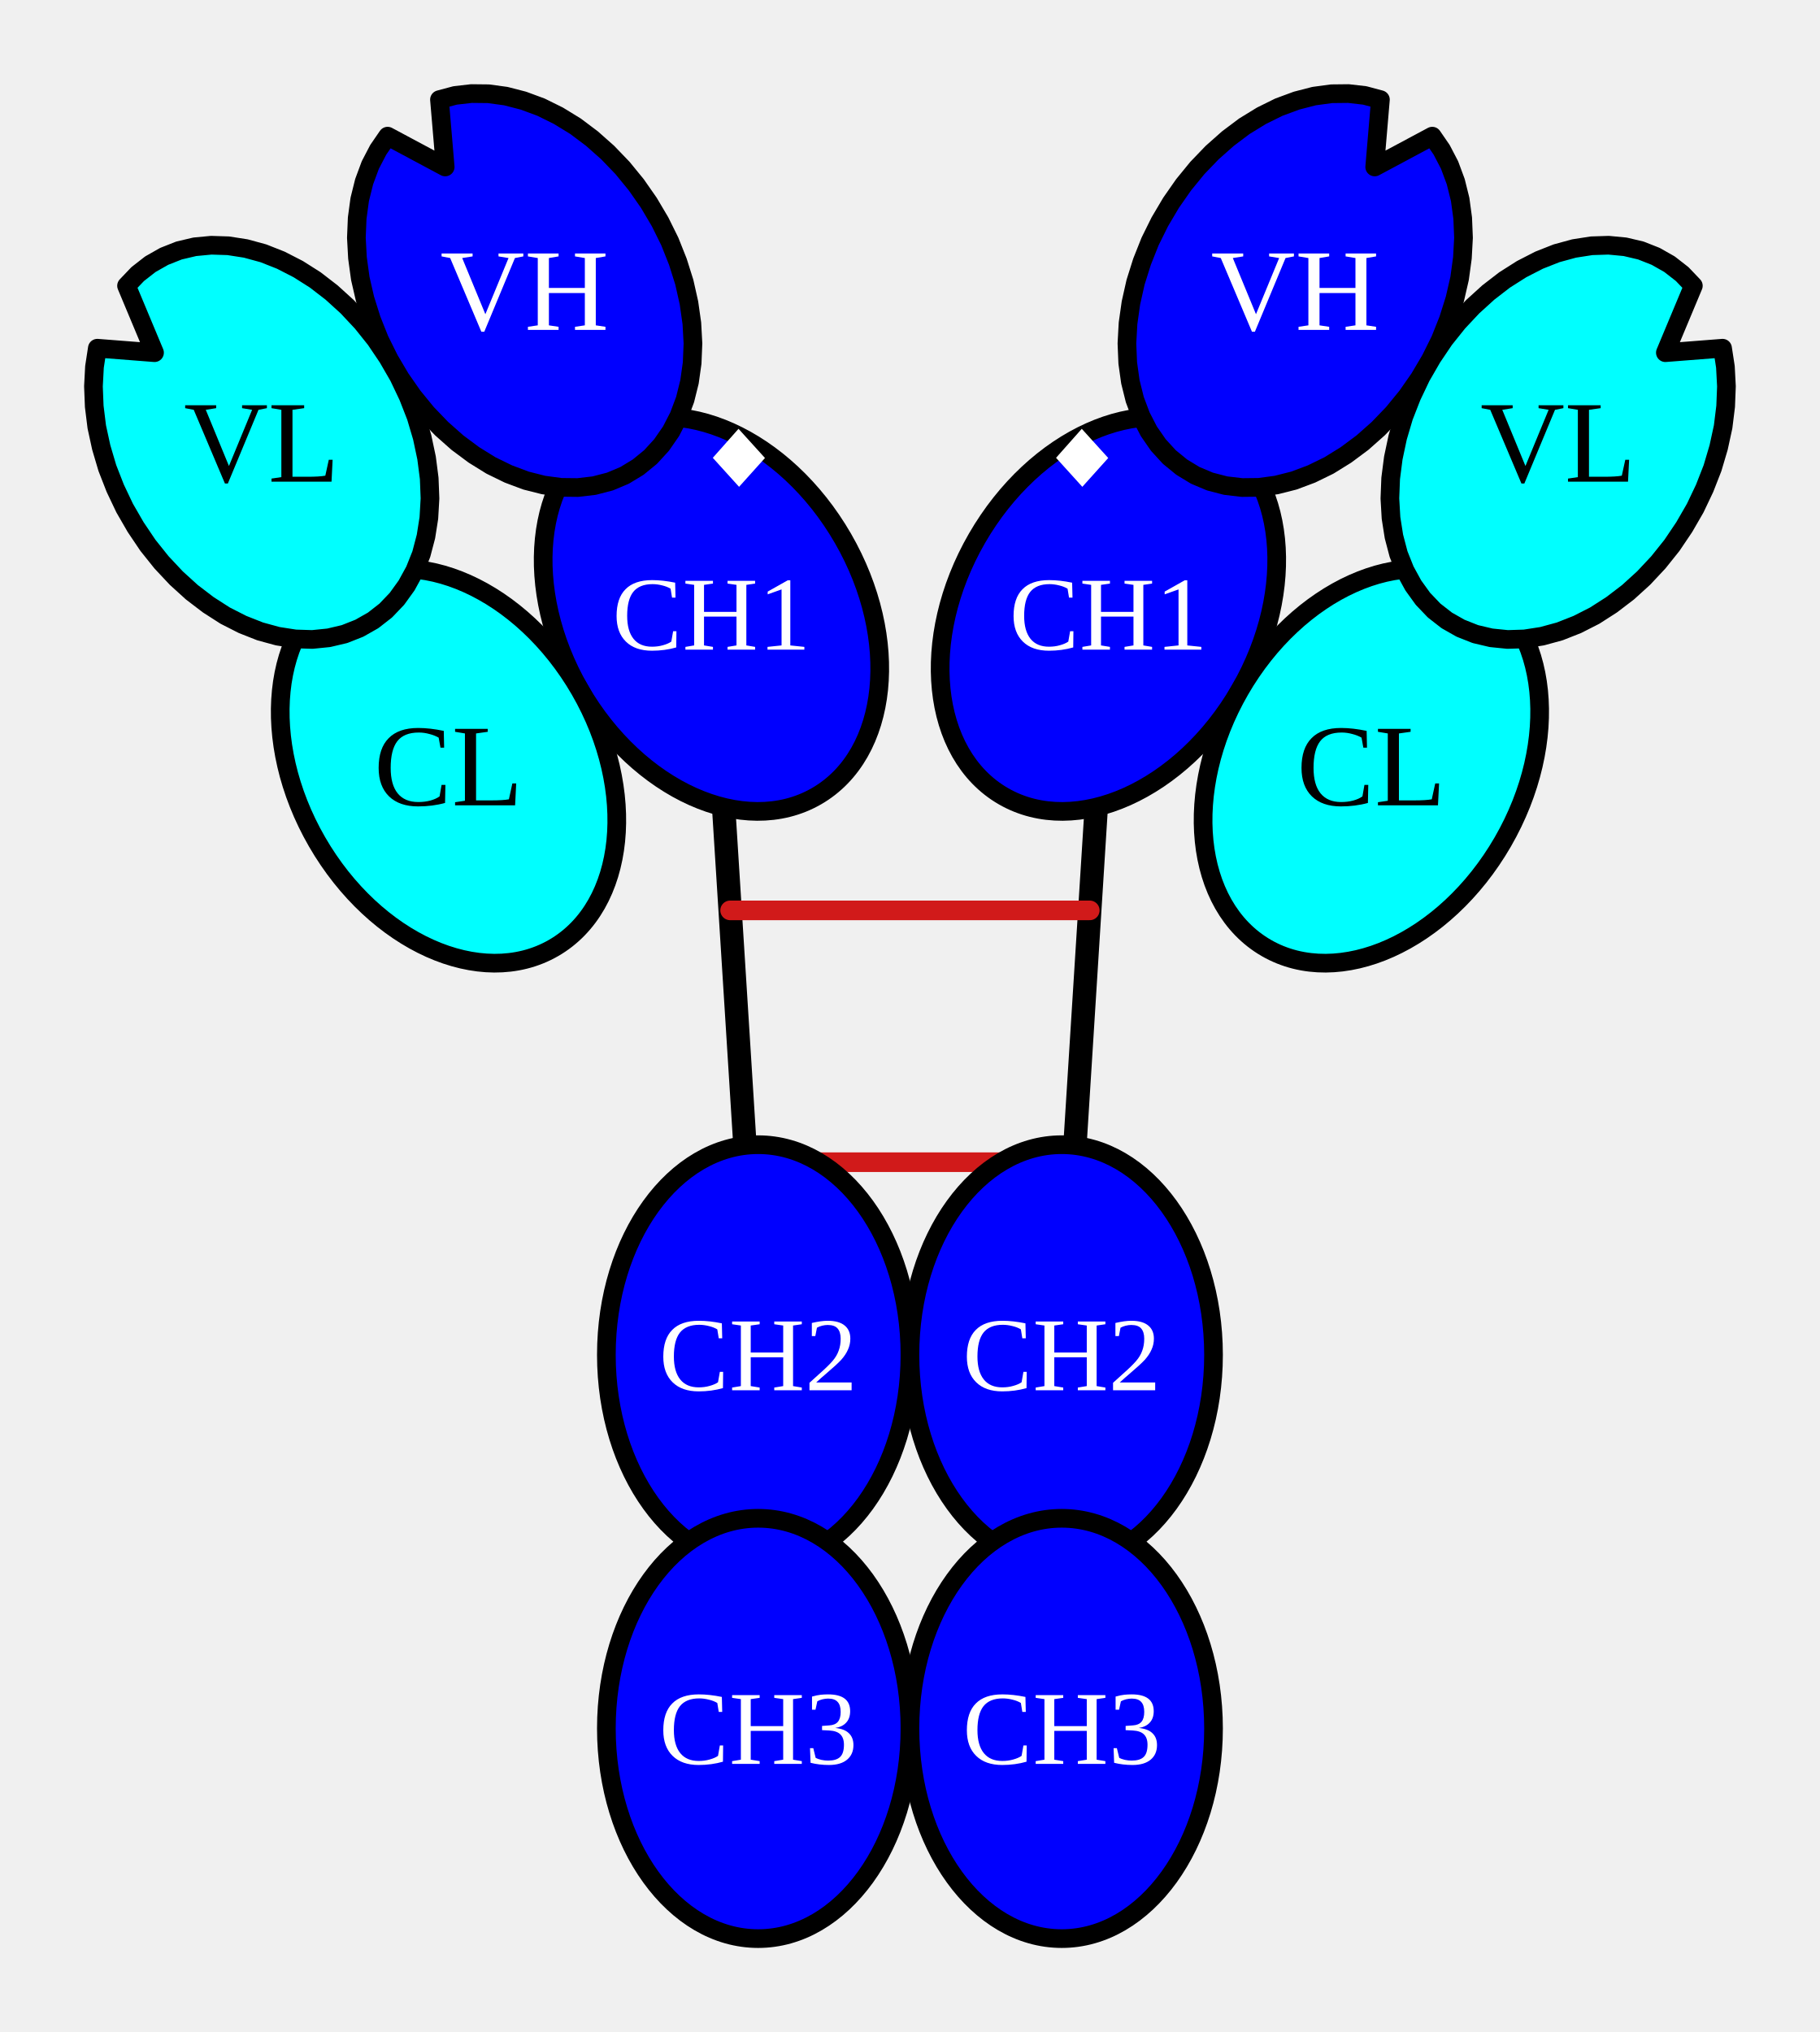
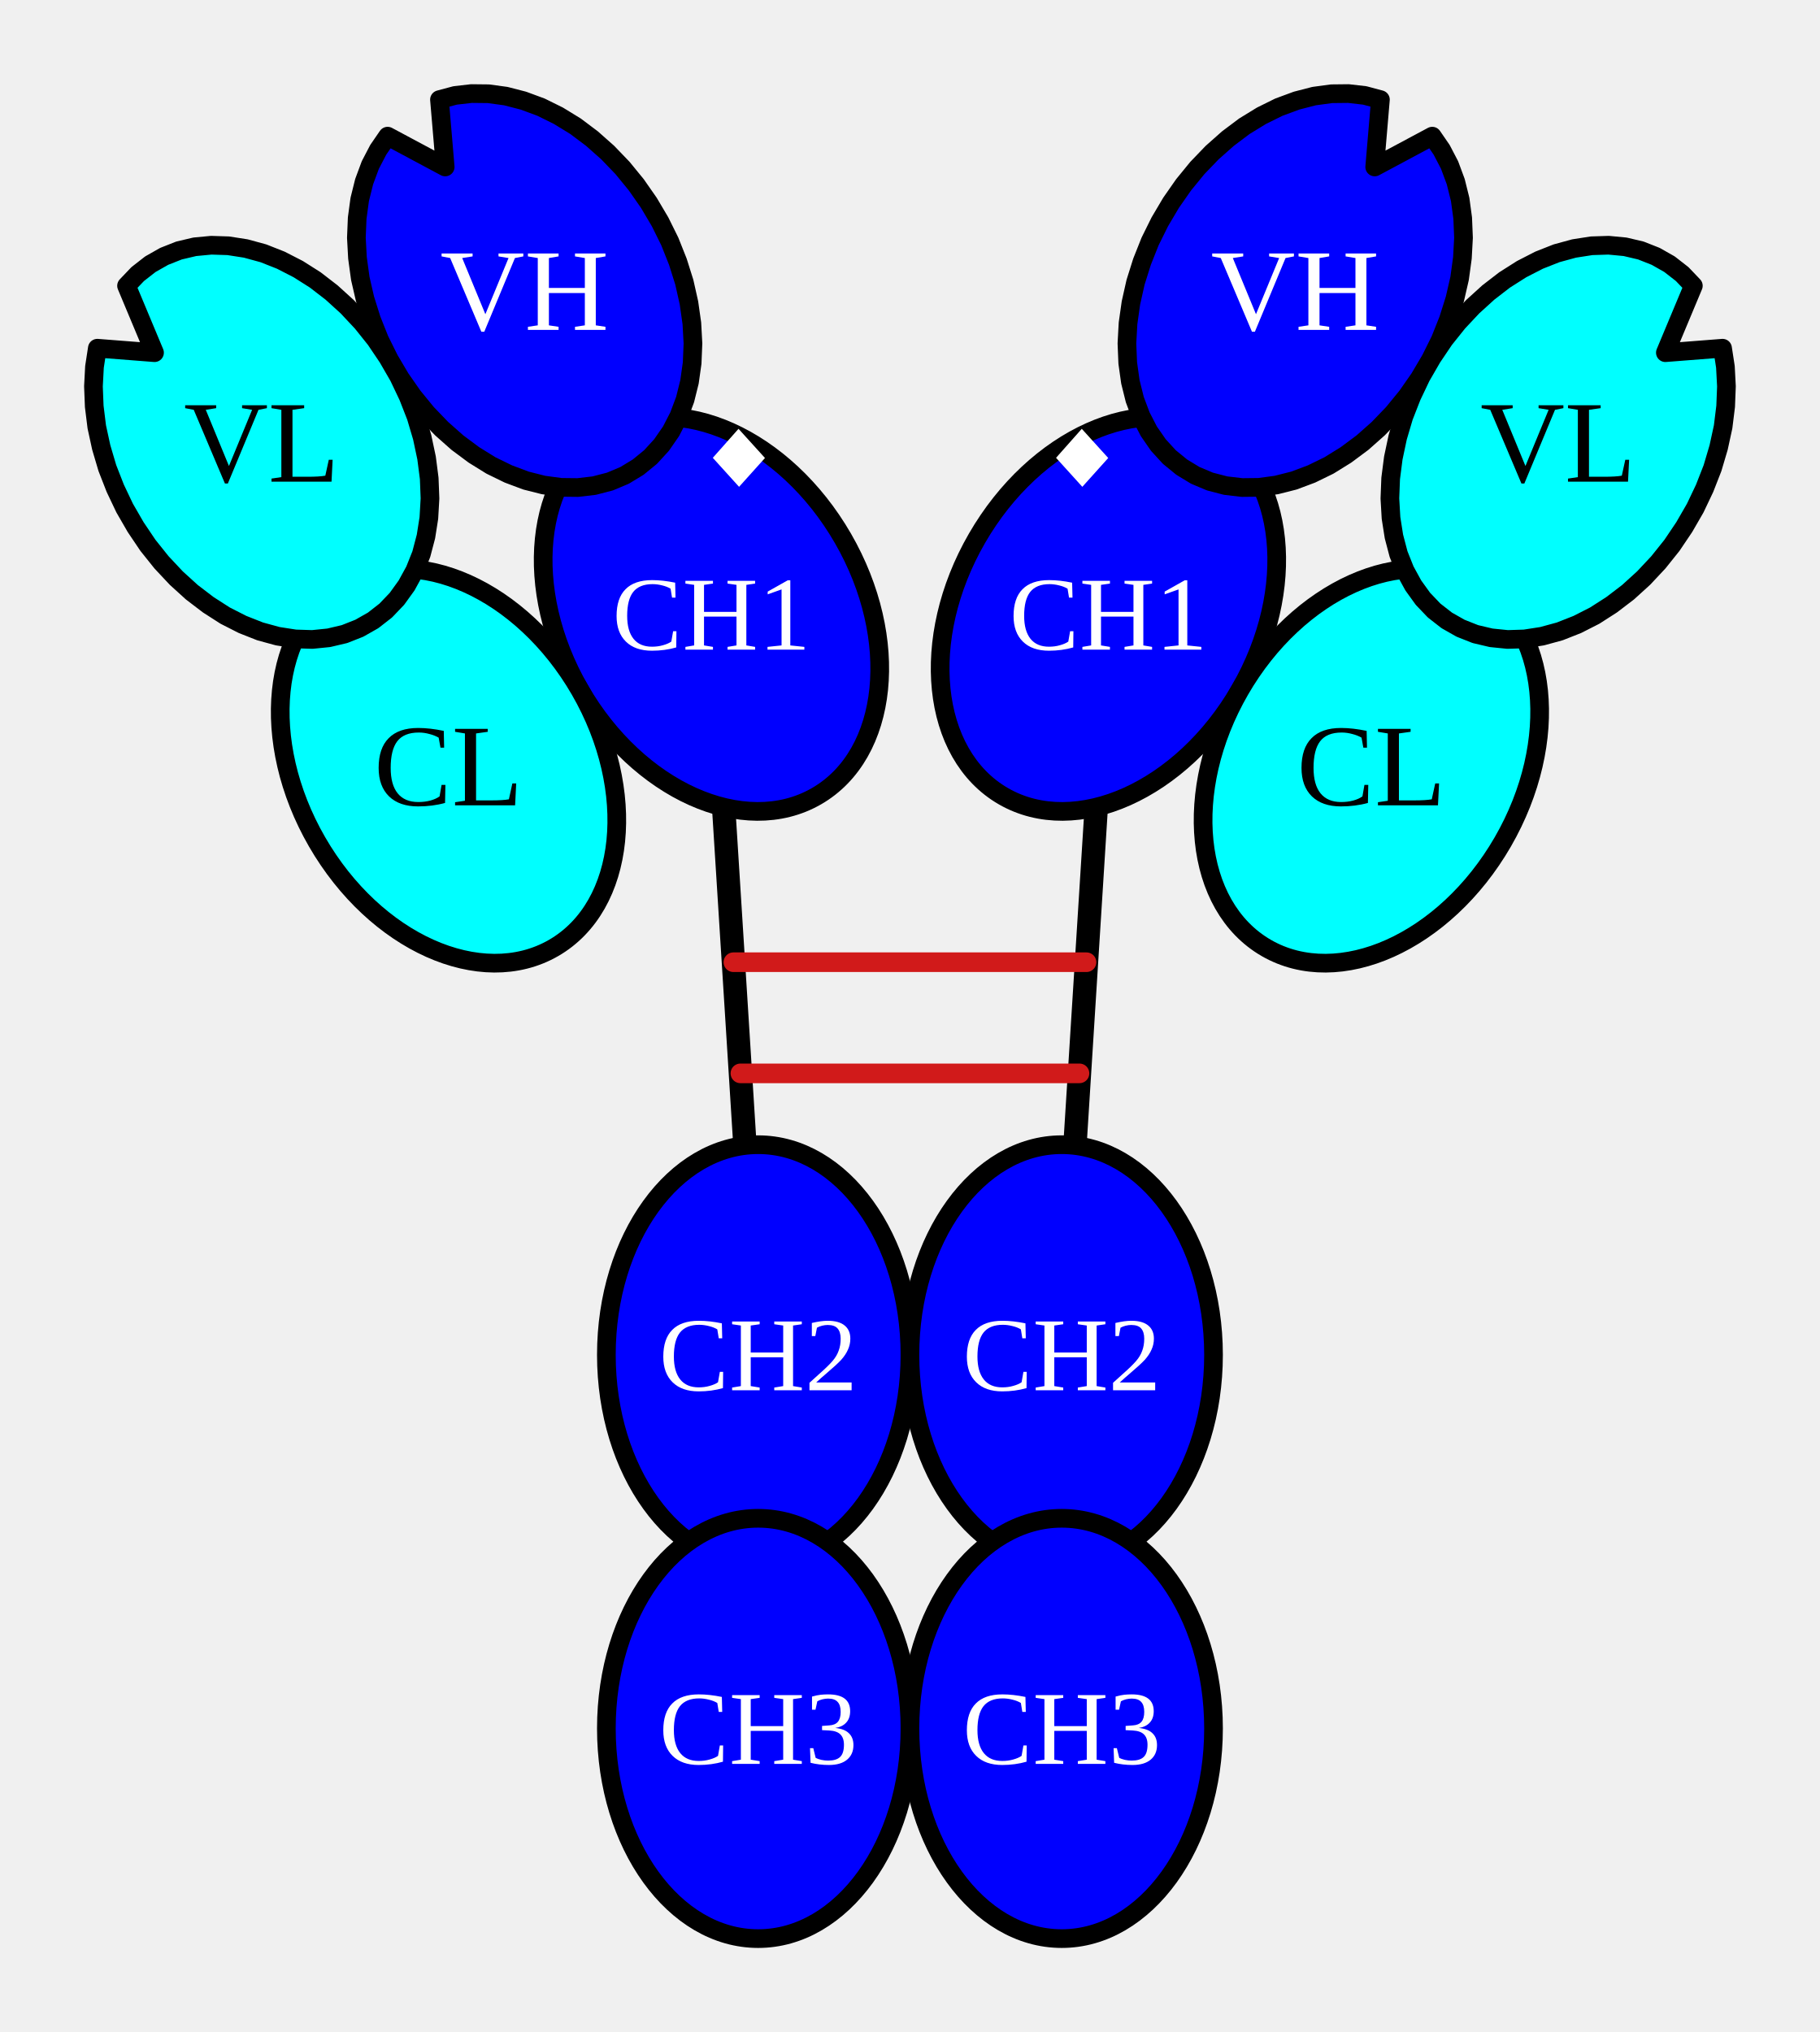
<svg xmlns="http://www.w3.org/2000/svg" width="233.79" height="261.07" viewBox="0 0 233.79 261.07">
  <g transform="translate(116.9,123.07) scale(1.5)">
    <line x1="-17" y1="-29.44" x2="-13" y2="34" stroke="#000000" stroke-width="2" stroke-linecap="round" />
    <line x1="17" y1="-29.44" x2="13" y2="34" stroke="#000000" stroke-width="2" stroke-linecap="round" />
-     <line x1="-15.4" y1="-4.07" x2="15.4" y2="-4.07" stroke="#D11A1A" stroke-width="1.68" stroke-linecap="round" />
-     <line x1="-14.04" y1="17.5" x2="14.04" y2="17.5" stroke="#D11A1A" stroke-width="1.68" stroke-linecap="round" />
+     <line x1="-15.12" y1="0.37" x2="15.12" y2="0.37" stroke="#D11A1A" stroke-width="1.68" stroke-linecap="round" />
+     <line x1="-14.52" y1="9.89" x2="14.52" y2="9.89" stroke="#D11A1A" stroke-width="1.68" stroke-linecap="round" />
    <g transform="translate(-13,34) rotate(0)">
      <ellipse rx="13" ry="18" fill="#0000FF" stroke="#000000" stroke-width="1.6" />
      <text x="0" y="0" font-size="9" font-family="'Times New Roman', Times, serif" fill="#FFFFFF" text-anchor="middle" dominant-baseline="central" transform="rotate(0 0 0)">CH2</text>
    </g>
    <g transform="translate(13,34) rotate(0)">
      <ellipse rx="13" ry="18" fill="#0000FF" stroke="#000000" stroke-width="1.6" />
      <text x="0" y="0" font-size="9" font-family="'Times New Roman', Times, serif" fill="#FFFFFF" text-anchor="middle" dominant-baseline="central" transform="rotate(0 0 0)">CH2</text>
    </g>
    <g transform="translate(-13,66) rotate(0)">
      <ellipse rx="13" ry="18" fill="#0000FF" stroke="#000000" stroke-width="1.6" />
      <text x="0" y="0" font-size="9" font-family="'Times New Roman', Times, serif" fill="#FFFFFF" text-anchor="middle" dominant-baseline="central" transform="rotate(0 0 0)">CH3</text>
    </g>
    <g transform="translate(13,66) rotate(0)">
      <ellipse rx="13" ry="18" fill="#0000FF" stroke="#000000" stroke-width="1.6" />
      <text x="0" y="0" font-size="9" font-family="'Times New Roman', Times, serif" fill="#FFFFFF" text-anchor="middle" dominant-baseline="central" transform="rotate(0 0 0)">CH3</text>
    </g>
    <g transform="translate(-17,-29.44) rotate(-30)">
      <ellipse rx="13" ry="18" fill="#0000FF" stroke="#000000" stroke-width="1.6" />
      <text x="8.06" y="-9.36" font-size="8.5" font-family="'Times New Roman', Times, serif" fill="#FFFFFF" text-anchor="middle" dominant-baseline="central" transform="rotate(30 8.06 -9.36)">◆</text>
      <text x="0" y="0" font-size="9" font-family="'Times New Roman', Times, serif" fill="#FFFFFF" text-anchor="middle" dominant-baseline="central" transform="rotate(30 0 0)">CH1</text>
    </g>
    <g transform="translate(-39.52,-16.44) rotate(-30)">
      <ellipse rx="13" ry="18" fill="#00FFFF" stroke="#000000" stroke-width="1.6" />
      <text x="0" y="0" font-size="10" font-family="'Times New Roman', Times, serif" fill="#000000" text-anchor="middle" dominant-baseline="central" transform="rotate(30 0 0)">CL</text>
    </g>
    <g transform="translate(-33,-57.16) rotate(-30)">
      <path d="M 1.86 -17.81 L 3.2 -17.45 L 4.49 -16.89 L 5.74 -16.15 L 6.93 -15.23 L 8.04 -14.14 L 9.07 -12.9 L 9.99 -11.52 L 10.81 -10.01 L 11.5 -8.39 L 12.07 -6.68 L 12.51 -4.9 L 12.81 -3.06 L 12.97 -1.19 L 12.99 0.7 L 12.87 2.57 L 12.6 4.42 L 12.2 6.22 L 11.66 7.95 L 11 9.59 L 10.22 11.13 L 9.32 12.55 L 8.32 13.83 L 7.23 14.96 L 6.06 15.92 L 4.83 16.71 L 3.54 17.32 L 2.21 17.74 L 0.86 17.96 L -0.5 17.99 L -1.85 17.82 L -3.19 17.45 L -4.49 16.89 L -5.74 16.15 L -6.93 15.23 L -8.04 14.15 L -9.06 12.91 L -9.99 11.53 L -10.8 10.02 L -11.5 8.4 L -12.07 6.69 L -12.51 4.91 L -12.81 3.07 L -12.97 1.2 L -12.99 -0.68 L -12.87 -2.56 L -12.6 -4.41 L -12.2 -6.21 L -11.67 -7.94 L -11 -9.58 L -10.22 -11.12 L -9.32 -12.54 L -8.33 -13.82 L -7.24 -14.95 L -6.07 -15.92 L -4.83 -16.71 L -3.55 -17.32 L -0.6 -12.57 Z" fill="#0000FF" stroke="#000000" stroke-width="1.6" stroke-linejoin="round" />
      <text x="0" y="0" font-size="10" font-family="'Times New Roman', Times, serif" fill="#FFFFFF" text-anchor="middle" dominant-baseline="central" transform="rotate(30 0 0)">VH</text>
    </g>
    <g transform="translate(-55.52,-44.16) rotate(-30)">
      <path d="M -3.32 -17.4 L -1.99 -17.79 L -0.63 -17.98 L 0.73 -17.97 L 2.08 -17.77 L 3.41 -17.37 L 4.7 -16.78 L 5.94 -16.01 L 7.12 -15.06 L 8.22 -13.95 L 9.22 -12.69 L 10.13 -11.28 L 10.93 -9.75 L 11.6 -8.12 L 12.15 -6.4 L 12.57 -4.6 L 12.85 -2.76 L 12.98 -0.88 L 12.98 1 L 12.83 2.87 L 12.55 4.71 L 12.12 6.5 L 11.56 8.22 L 10.88 9.85 L 10.08 11.37 L 9.16 12.77 L 8.15 14.02 L 7.05 15.13 L 5.87 16.06 L 4.62 16.82 L 3.33 17.4 L 2 17.79 L 0.64 17.98 L -0.72 17.97 L -2.07 17.77 L -3.4 17.37 L -4.69 16.79 L -5.93 16.02 L -7.11 15.07 L -8.21 13.96 L -9.22 12.69 L -10.13 11.29 L -10.92 9.76 L -11.6 8.13 L -12.15 6.41 L -12.57 4.61 L -12.85 2.77 L -12.98 0.89 L -12.98 -0.99 L -12.83 -2.86 L -12.55 -4.7 L -12.12 -6.49 L -11.57 -8.21 L -10.88 -9.84 L -10.08 -11.36 L -9.17 -12.76 L -8.16 -14.02 L -4.11 -11.24 Z" fill="#00FFFF" stroke="#000000" stroke-width="1.6" stroke-linejoin="round" />
      <text x="0" y="0" font-size="10" font-family="'Times New Roman', Times, serif" fill="#000000" text-anchor="middle" dominant-baseline="central" transform="rotate(30 0 0)">VL</text>
    </g>
    <g transform="translate(17,-29.44) rotate(30)">
      <ellipse rx="13" ry="18" fill="#0000FF" stroke="#000000" stroke-width="1.6" />
      <text x="-8.06" y="-9.36" font-size="8.5" font-family="'Times New Roman', Times, serif" fill="#FFFFFF" text-anchor="middle" dominant-baseline="central" transform="rotate(-30 -8.06 -9.36)">◆</text>
      <text x="0" y="0" font-size="9" font-family="'Times New Roman', Times, serif" fill="#FFFFFF" text-anchor="middle" dominant-baseline="central" transform="rotate(-30 0 0)">CH1</text>
    </g>
    <g transform="translate(39.52,-16.44) rotate(30)">
      <ellipse rx="13" ry="18" fill="#00FFFF" stroke="#000000" stroke-width="1.6" />
      <text x="0" y="0" font-size="10" font-family="'Times New Roman', Times, serif" fill="#000000" text-anchor="middle" dominant-baseline="central" transform="rotate(-30 0 0)">CL</text>
    </g>
    <g transform="translate(33,-57.16) rotate(30)">
      <path d="M 3.55 -17.32 L 4.83 -16.71 L 6.07 -15.92 L 7.24 -14.95 L 8.33 -13.82 L 9.32 -12.54 L 10.22 -11.12 L 11 -9.58 L 11.67 -7.94 L 12.2 -6.21 L 12.6 -4.41 L 12.87 -2.56 L 12.99 -0.68 L 12.97 1.2 L 12.81 3.07 L 12.51 4.91 L 12.07 6.69 L 11.5 8.4 L 10.8 10.02 L 9.99 11.53 L 9.06 12.91 L 8.04 14.15 L 6.93 15.23 L 5.74 16.15 L 4.49 16.89 L 3.19 17.45 L 1.85 17.82 L 0.5 17.99 L -0.86 17.96 L -2.21 17.74 L -3.54 17.32 L -4.83 16.71 L -6.06 15.92 L -7.23 14.96 L -8.32 13.83 L -9.32 12.55 L -10.22 11.13 L -11 9.59 L -11.66 7.95 L -12.2 6.22 L -12.6 4.42 L -12.87 2.57 L -12.99 0.7 L -12.97 -1.19 L -12.81 -3.06 L -12.51 -4.9 L -12.07 -6.68 L -11.5 -8.39 L -10.81 -10.01 L -9.99 -11.52 L -9.07 -12.9 L -8.04 -14.14 L -6.93 -15.23 L -5.74 -16.15 L -4.49 -16.89 L -3.2 -17.45 L -1.86 -17.81 L 0.6 -12.57 Z" fill="#0000FF" stroke="#000000" stroke-width="1.6" stroke-linejoin="round" />
      <text x="0" y="0" font-size="10" font-family="'Times New Roman', Times, serif" fill="#FFFFFF" text-anchor="middle" dominant-baseline="central" transform="rotate(-30 0 0)">VH</text>
    </g>
    <g transform="translate(55.52,-44.16) rotate(30)">
      <path d="M 8.16 -14.02 L 9.17 -12.76 L 10.08 -11.36 L 10.88 -9.84 L 11.57 -8.21 L 12.12 -6.49 L 12.55 -4.7 L 12.83 -2.86 L 12.98 -0.99 L 12.98 0.89 L 12.85 2.77 L 12.57 4.61 L 12.15 6.41 L 11.6 8.13 L 10.92 9.76 L 10.13 11.29 L 9.22 12.69 L 8.21 13.96 L 7.11 15.07 L 5.93 16.02 L 4.69 16.79 L 3.4 17.37 L 2.07 17.77 L 0.72 17.97 L -0.64 17.98 L -2 17.79 L -3.33 17.4 L -4.62 16.82 L -5.87 16.06 L -7.05 15.13 L -8.15 14.02 L -9.16 12.77 L -10.08 11.37 L -10.88 9.85 L -11.56 8.22 L -12.12 6.5 L -12.55 4.71 L -12.83 2.87 L -12.98 1 L -12.98 -0.88 L -12.85 -2.76 L -12.57 -4.6 L -12.15 -6.4 L -11.6 -8.12 L -10.93 -9.75 L -10.13 -11.28 L -9.22 -12.69 L -8.22 -13.95 L -7.12 -15.06 L -5.94 -16.01 L -4.7 -16.78 L -3.41 -17.37 L -2.08 -17.77 L -0.73 -17.97 L 0.63 -17.98 L 1.99 -17.79 L 3.32 -17.4 L 4.11 -11.24 Z" fill="#00FFFF" stroke="#000000" stroke-width="1.6" stroke-linejoin="round" />
      <text x="0" y="0" font-size="10" font-family="'Times New Roman', Times, serif" fill="#000000" text-anchor="middle" dominant-baseline="central" transform="rotate(-30 0 0)">VL</text>
    </g>
  </g>
</svg>
